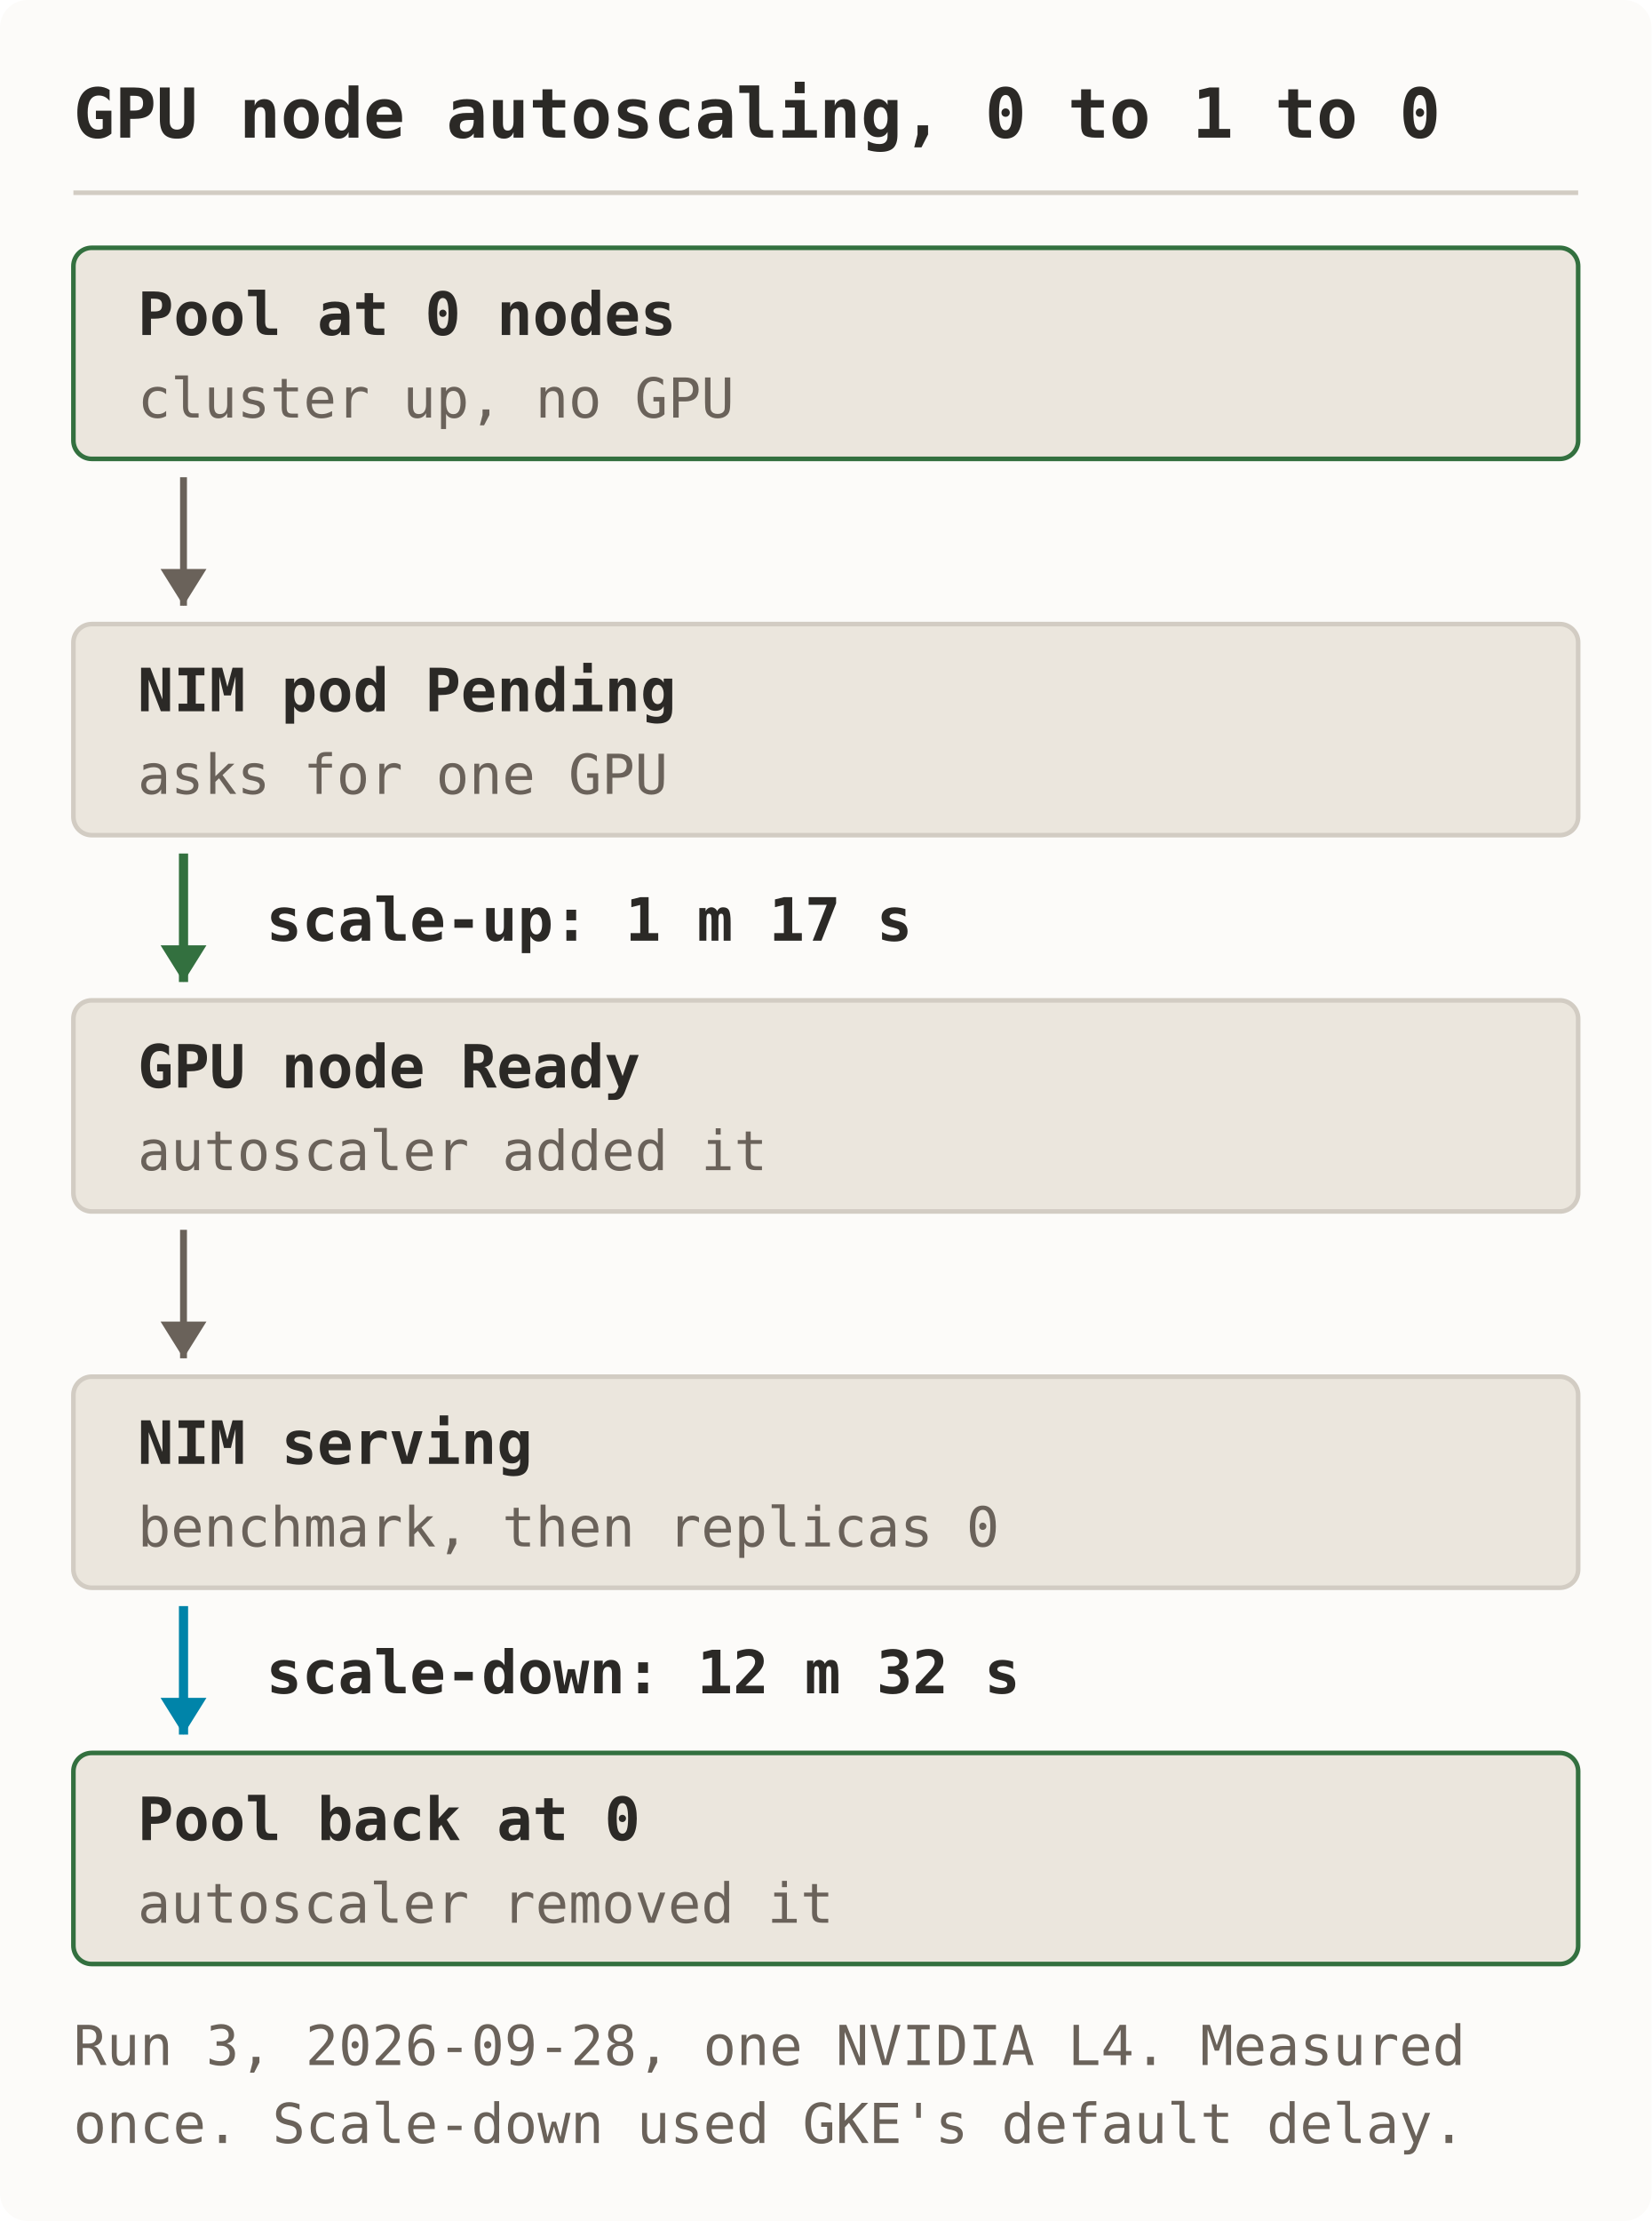
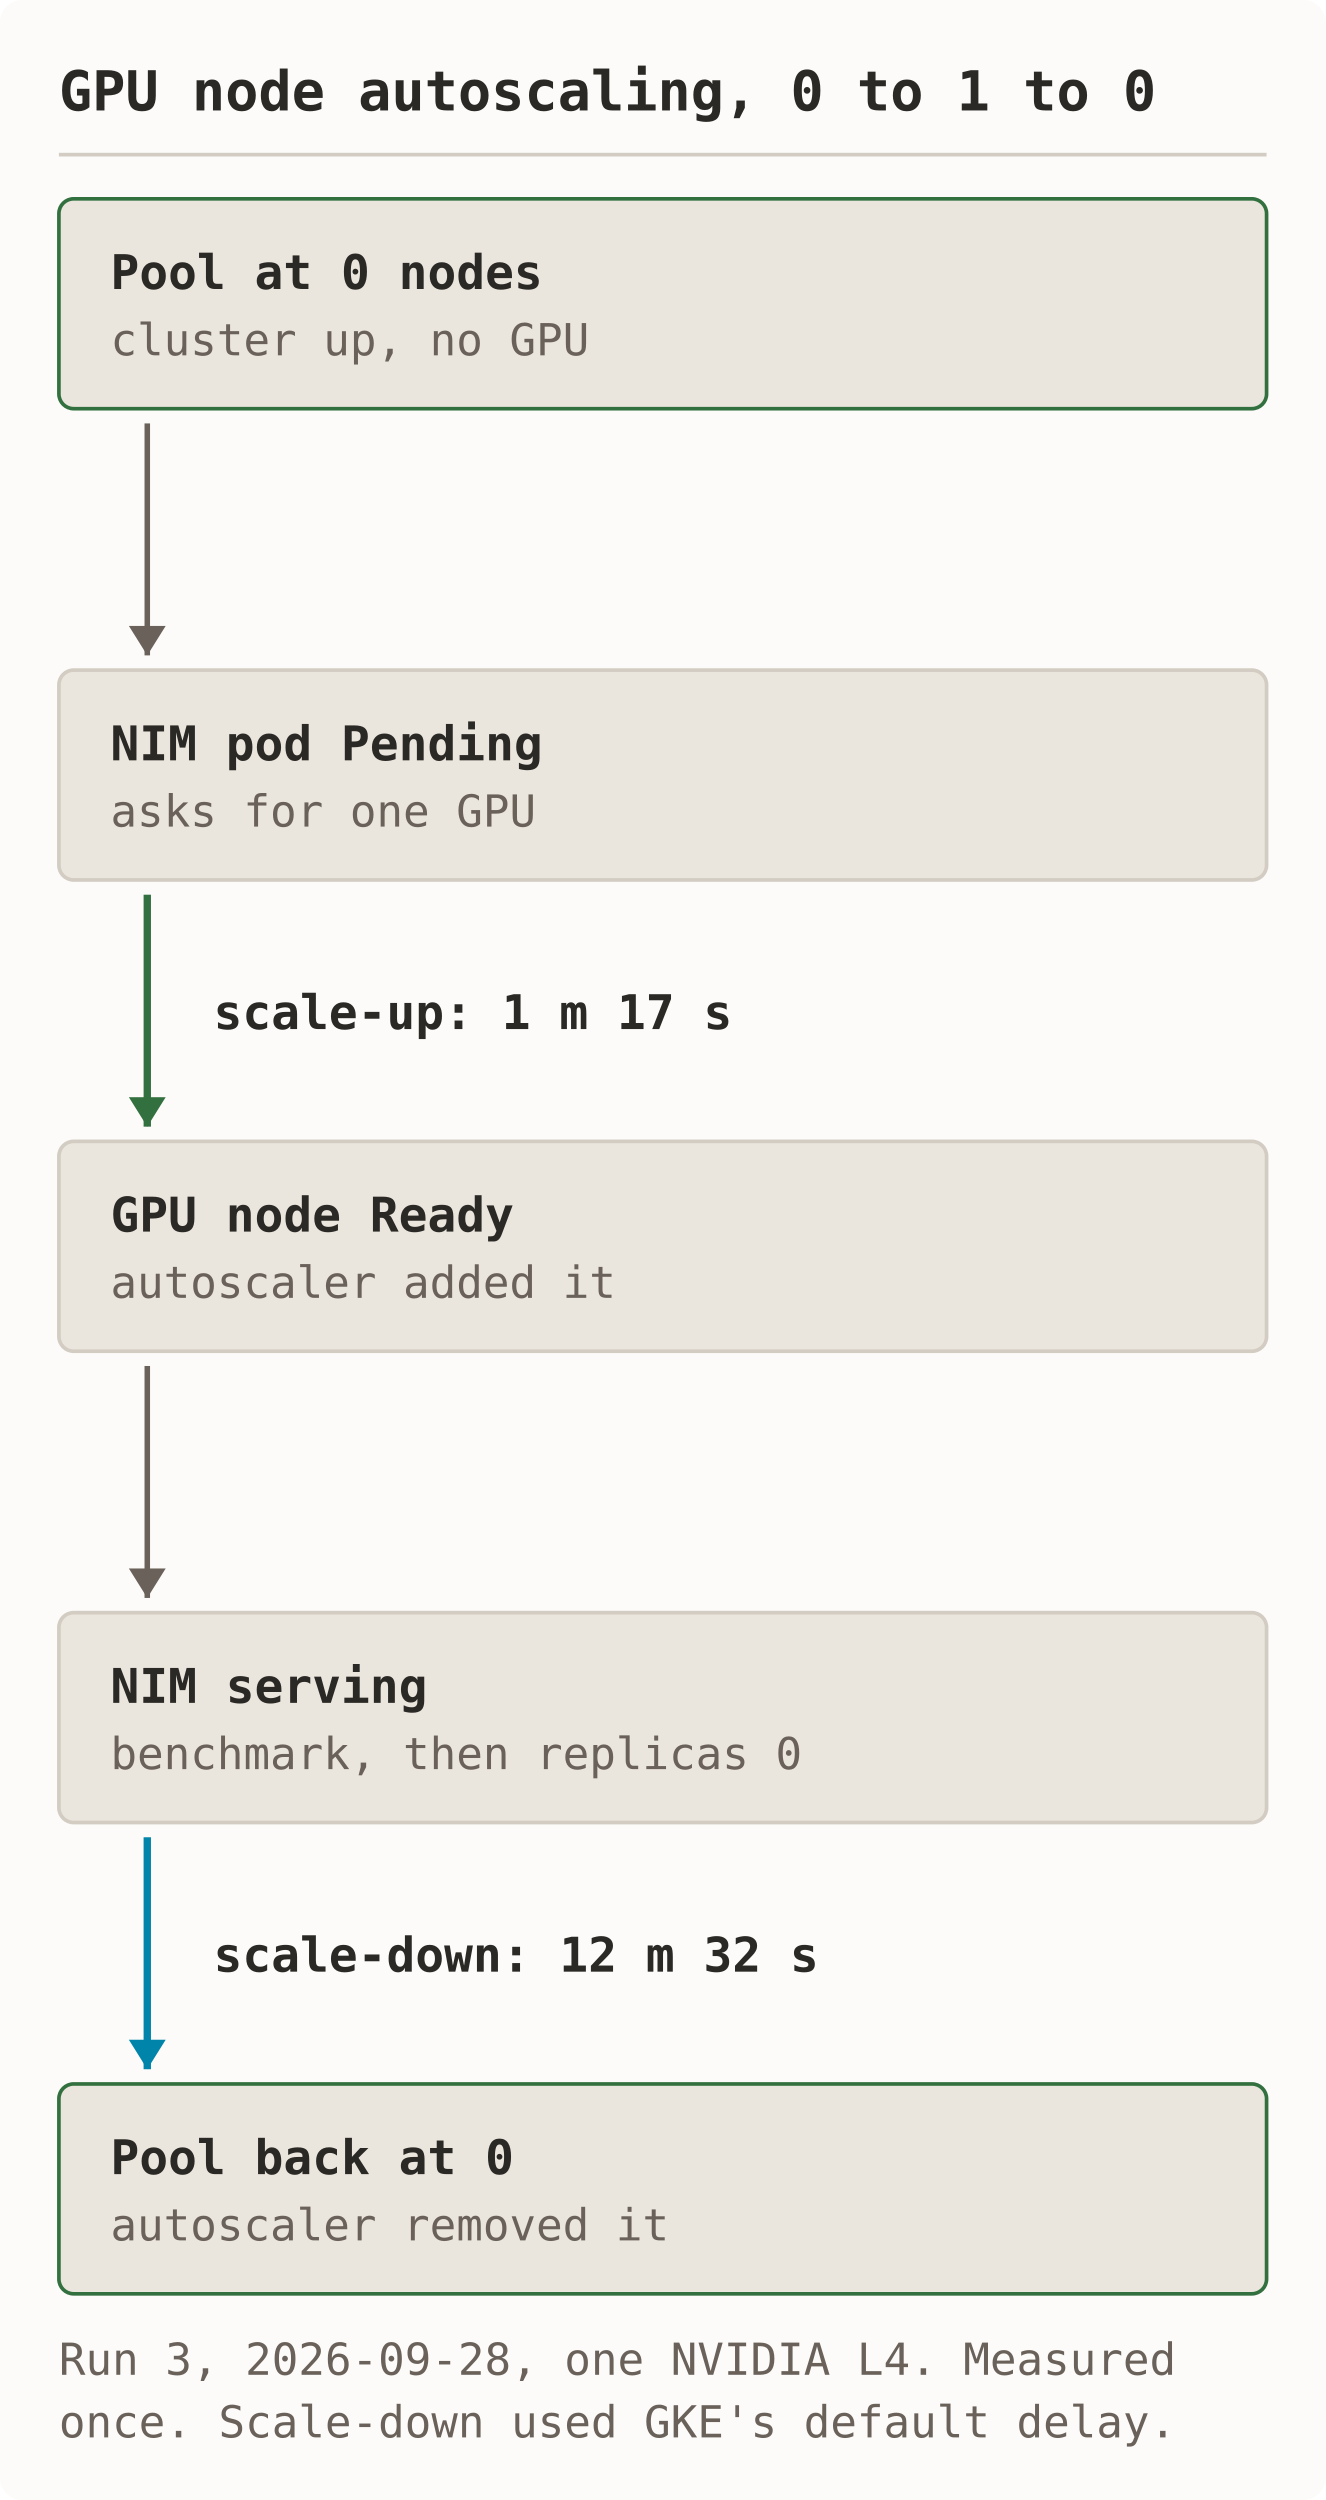
- <svg xmlns="http://www.w3.org/2000/svg" viewBox="0 0 360 484" role="img" font-family="ui-monospace, &quot;SFMono-Regular&quot;, &quot;SF Mono&quot;, Menlo, Consolas, monospace">
-   <rect width="360" height="484" rx="6" fill="#FCFBF9" />
+ <svg xmlns="http://www.w3.org/2000/svg" viewBox="0 0 360 679" role="img" font-family="ui-monospace, &quot;SFMono-Regular&quot;, &quot;SF Mono&quot;, Menlo, Consolas, monospace">
+   <rect width="360" height="679" rx="6" fill="#FCFBF9" />
  <text x="16" y="30" font-size="15" fill="#2B2926" font-weight="600">GPU node autoscaling, 0 to 1 to 0</text>
  <line x1="16" y1="42" x2="344" y2="42" stroke="#D2CCC3" />
-   <rect x="16" y="54" width="328" height="46" rx="4" fill="#EBE6DD" stroke="#33703F" />
-   <text x="30" y="73" font-size="13" fill="#2B2926" font-weight="600">Pool at 0 nodes</text>
-   <text x="30" y="91" font-size="12" fill="#6A625A">cluster up, no GPU</text>
-   <path d="M40 104 L40 132" fill="none" stroke="#6A625A" stroke-width="1.5" />
-   <polygon points="35,124 45,124 40,132" fill="#6A625A" />
-   <rect x="16" y="136" width="328" height="46" rx="4" fill="#EBE6DD" stroke="#D2CCC3" />
-   <text x="30" y="155" font-size="13" fill="#2B2926" font-weight="600">NIM pod Pending</text>
-   <text x="30" y="173" font-size="12" fill="#6A625A">asks for one GPU</text>
-   <path d="M40 186 L40 214" fill="none" stroke="#33703F" stroke-width="2" />
-   <polygon points="35,206 45,206 40,214" fill="#33703F" />
-   <text x="58" y="205" font-size="13" fill="#2B2926" font-weight="600">scale-up: 1 m 17 s</text>
-   <rect x="16" y="218" width="328" height="46" rx="4" fill="#EBE6DD" stroke="#D2CCC3" />
-   <text x="30" y="237" font-size="13" fill="#2B2926" font-weight="600">GPU node Ready</text>
-   <text x="30" y="255" font-size="12" fill="#6A625A">autoscaler added it</text>
-   <path d="M40 268 L40 296" fill="none" stroke="#6A625A" stroke-width="1.5" />
-   <polygon points="35,288 45,288 40,296" fill="#6A625A" />
-   <rect x="16" y="300" width="328" height="46" rx="4" fill="#EBE6DD" stroke="#D2CCC3" />
-   <text x="30" y="319" font-size="13" fill="#2B2926" font-weight="600">NIM serving</text>
-   <text x="30" y="337" font-size="12" fill="#6A625A">benchmark, then replicas 0</text>
-   <path d="M40 350 L40 378" fill="none" stroke="#0084A9" stroke-width="2" />
-   <polygon points="35,370 45,370 40,378" fill="#0084A9" />
-   <text x="58" y="369" font-size="13" fill="#2B2926" font-weight="600">scale-down: 12 m 32 s</text>
-   <rect x="16" y="382" width="328" height="46" rx="4" fill="#EBE6DD" stroke="#33703F" />
-   <text x="30" y="401" font-size="13" fill="#2B2926" font-weight="600">Pool back at 0</text>
-   <text x="30" y="419" font-size="12" fill="#6A625A">autoscaler removed it</text>
-   <text x="16" y="450" font-size="12" fill="#6A625A">Run 3, 2026-09-28, one NVIDIA L4. Measured</text>
-   <text x="16" y="467" font-size="12" fill="#6A625A">once. Scale-down used GKE's default delay.</text>
+   <rect x="16" y="54" width="328" height="57" rx="4" fill="#EBE6DD" stroke="#33703F" />
+   <text x="30" y="78.5" font-size="13" fill="#2B2926" font-weight="600">Pool at 0 nodes</text>
+   <text x="30" y="96.5" font-size="12" fill="#6A625A">cluster up, no GPU</text>
+   <path d="M40 115 L40 178" fill="none" stroke="#6A625A" stroke-width="1.5" />
+   <polygon points="35,170 45,170 40,178" fill="#6A625A" />
+   <rect x="16" y="182" width="328" height="57" rx="4" fill="#EBE6DD" stroke="#D2CCC3" />
+   <text x="30" y="206.5" font-size="13" fill="#2B2926" font-weight="600">NIM pod Pending</text>
+   <text x="30" y="224.5" font-size="12" fill="#6A625A">asks for one GPU</text>
+   <path d="M40 243 L40 306" fill="none" stroke="#33703F" stroke-width="2" />
+   <polygon points="35,298 45,298 40,306" fill="#33703F" />
+   <text x="58" y="279.5" font-size="13" fill="#2B2926" font-weight="600">scale-up: 1 m 17 s</text>
+   <rect x="16" y="310" width="328" height="57" rx="4" fill="#EBE6DD" stroke="#D2CCC3" />
+   <text x="30" y="334.5" font-size="13" fill="#2B2926" font-weight="600">GPU node Ready</text>
+   <text x="30" y="352.5" font-size="12" fill="#6A625A">autoscaler added it</text>
+   <path d="M40 371 L40 434" fill="none" stroke="#6A625A" stroke-width="1.5" />
+   <polygon points="35,426 45,426 40,434" fill="#6A625A" />
+   <rect x="16" y="438" width="328" height="57" rx="4" fill="#EBE6DD" stroke="#D2CCC3" />
+   <text x="30" y="462.5" font-size="13" fill="#2B2926" font-weight="600">NIM serving</text>
+   <text x="30" y="480.5" font-size="12" fill="#6A625A">benchmark, then replicas 0</text>
+   <path d="M40 499 L40 562" fill="none" stroke="#0084A9" stroke-width="2" />
+   <polygon points="35,554 45,554 40,562" fill="#0084A9" />
+   <text x="58" y="535.5" font-size="13" fill="#2B2926" font-weight="600">scale-down: 12 m 32 s</text>
+   <rect x="16" y="566" width="328" height="57" rx="4" fill="#EBE6DD" stroke="#33703F" />
+   <text x="30" y="590.5" font-size="13" fill="#2B2926" font-weight="600">Pool back at 0</text>
+   <text x="30" y="608.5" font-size="12" fill="#6A625A">autoscaler removed it</text>
+   <text x="16" y="645" font-size="12" fill="#6A625A">Run 3, 2026-09-28, one NVIDIA L4. Measured</text>
+   <text x="16" y="662" font-size="12" fill="#6A625A">once. Scale-down used GKE's default delay.</text>
</svg>
